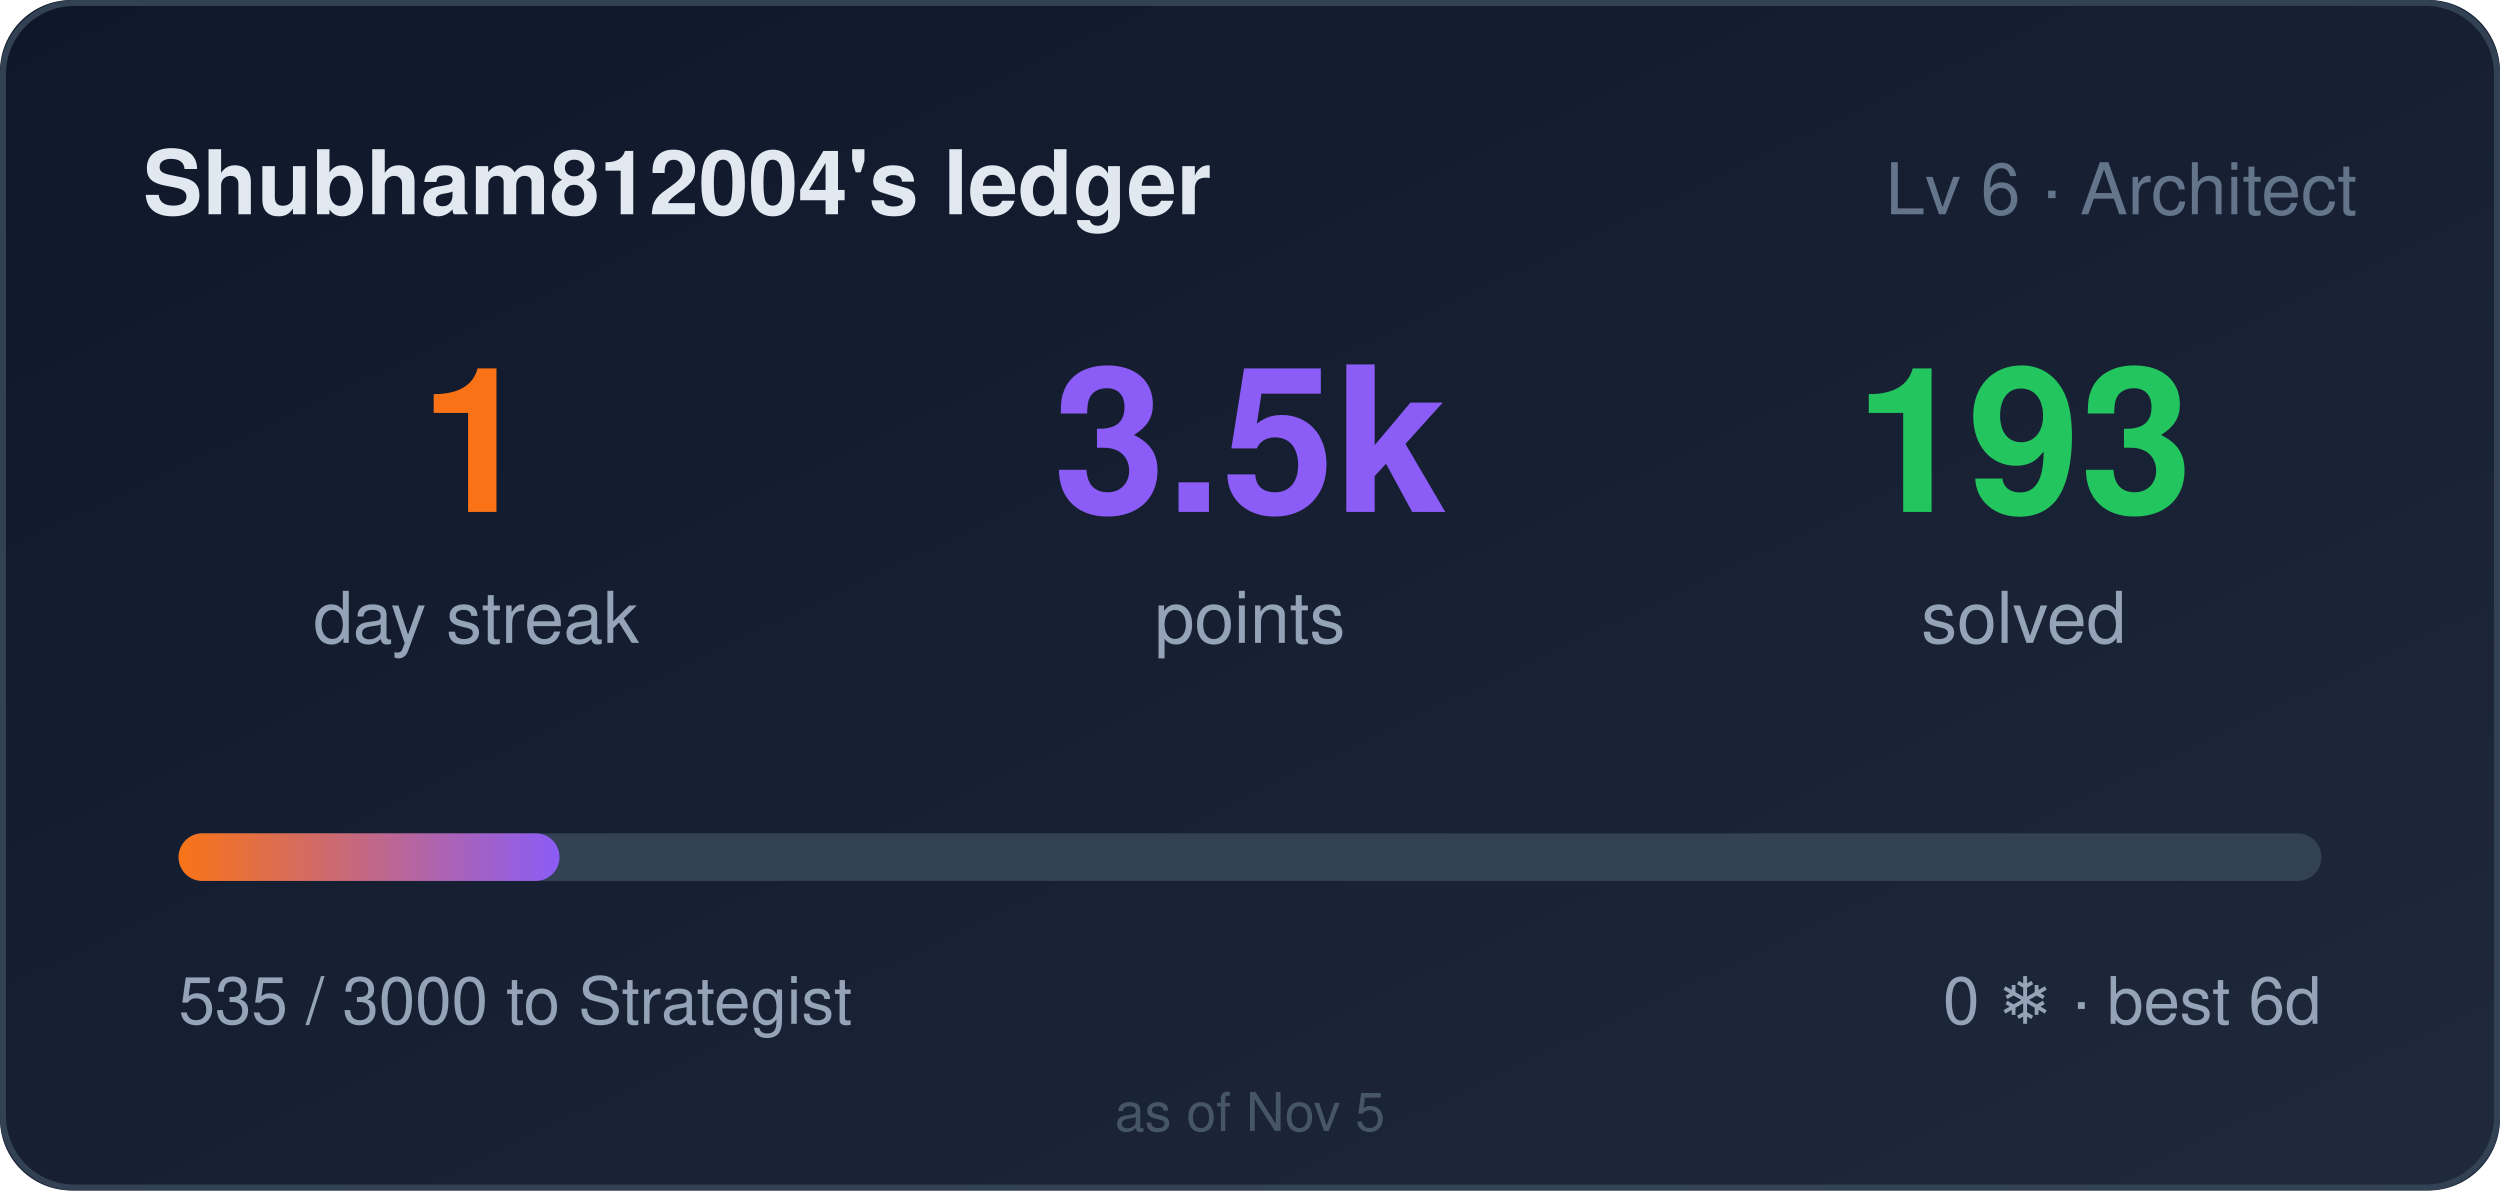
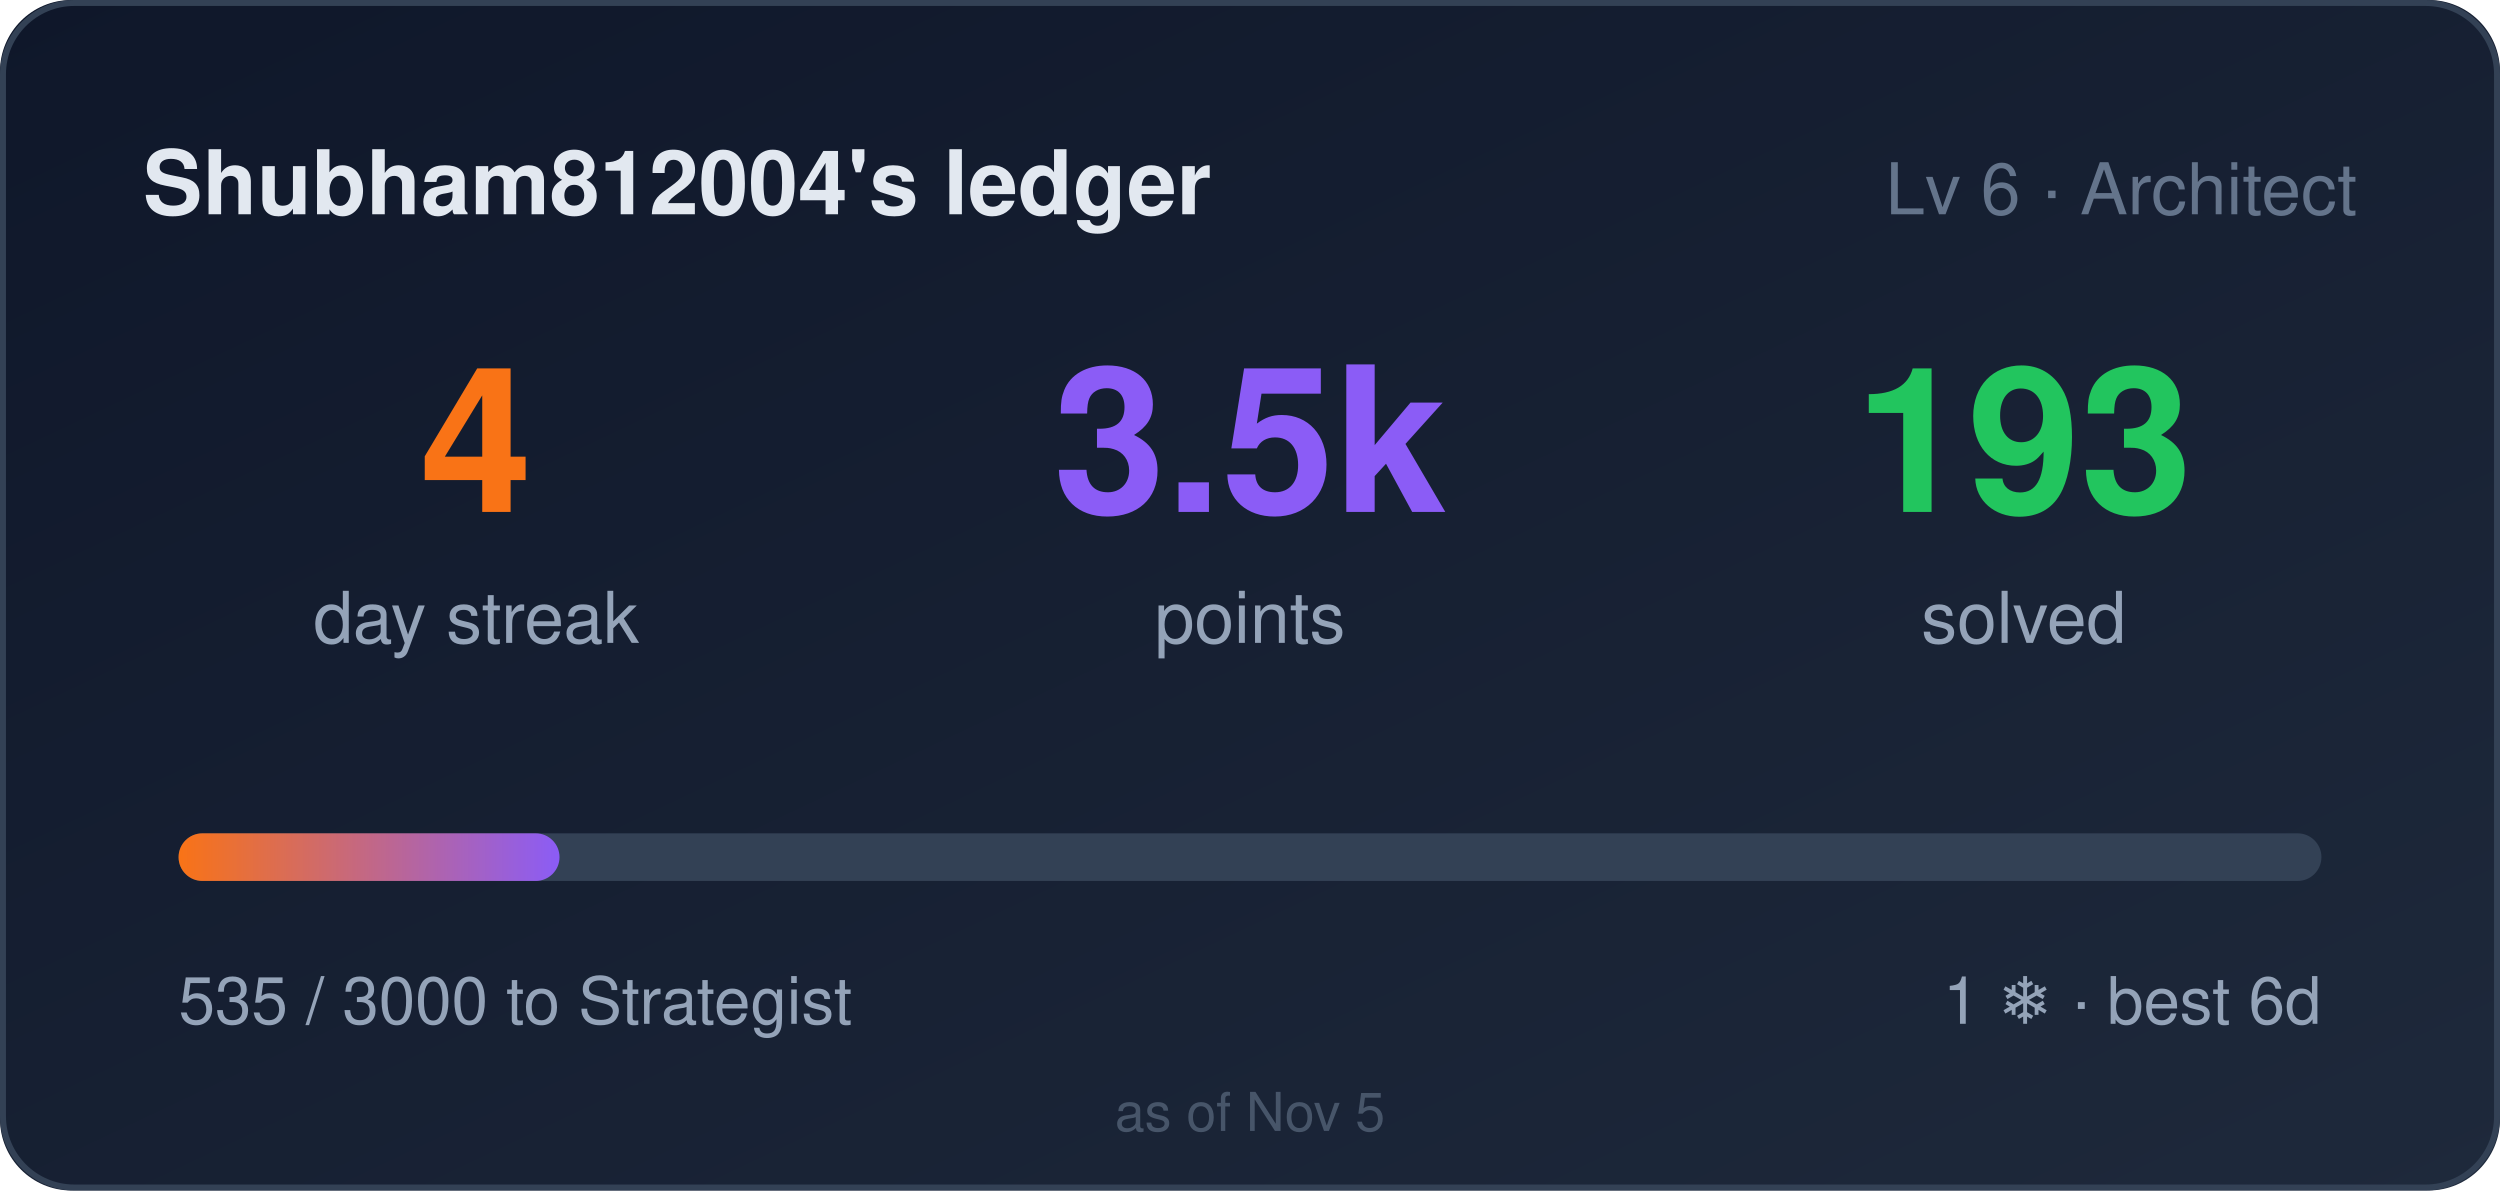
- <svg xmlns="http://www.w3.org/2000/svg" width="420" height="200" role="img" aria-label="Shubham812004's ledger: 1 day streak, 3535 points">
+ <svg xmlns="http://www.w3.org/2000/svg" width="420" height="200" role="img" aria-label="Shubham812004's ledger: 4 day streak, 3535 points">
  <style>
    .bar,.n{transform-box:fill-box}
    .bar{transform-origin:left center}
    @media (prefers-reduced-motion: no-preference){
      .bar{animation:cl-grow .9s cubic-bezier(.22,1,.36,1) both}
      .n{animation:cl-rise .5s ease-out both}
      .n2{animation-delay:.08s}
      .n3{animation-delay:.16s}
    }
    @keyframes cl-grow{from{transform:scaleX(0)}to{transform:scaleX(1)}}
    @keyframes cl-rise{from{opacity:0;transform:translateY(6px)}to{opacity:1;transform:none}}
  </style>
  <defs>
    <linearGradient id="bg" x1="0" y1="0" x2="1" y2="1">
      <stop offset="0" stop-color="#0f172a" />
      <stop offset="1" stop-color="#1e293b" />
    </linearGradient>
    <linearGradient id="bar" x1="0" y1="0" x2="1" y2="0">
      <stop offset="0" stop-color="#f97316" />
      <stop offset="1" stop-color="#8b5cf6" />
    </linearGradient>
  </defs>
  <rect width="420" height="200" rx="12" fill="url(#bg)" />
  <rect x="0.5" y="0.5" width="419" height="199" rx="12" fill="none" stroke="#334155" />
  <text x="24" y="36" fill="#e2e8f0" font-size="15" font-weight="600" font-family="Segoe UI,Helvetica,Arial,sans-serif">Shubham812004's ledger</text>
  <text x="396" y="36" fill="#64748b" font-size="12" text-anchor="end" font-family="Segoe UI,Helvetica,Arial,sans-serif">Lv 6 · Architect</text>
  <g font-family="Segoe UI,Helvetica,Arial,sans-serif">
-     <text class="n n1" x="80" y="86" fill="#f97316" font-size="34" font-weight="700" text-anchor="middle">1</text>
+     <text class="n n1" x="80" y="86" fill="#f97316" font-size="34" font-weight="700" text-anchor="middle">4</text>
    <text x="80" y="108" fill="#94a3b8" font-size="12" text-anchor="middle">day streak</text>
    <text class="n n2" x="210" y="86" fill="#8b5cf6" font-size="34" font-weight="700" text-anchor="middle">3.5k</text>
    <text x="210" y="108" fill="#94a3b8" font-size="12" text-anchor="middle">points</text>
    <text class="n n3" x="340" y="86" fill="#22c55e" font-size="34" font-weight="700" text-anchor="middle">193</text>
    <text x="340" y="108" fill="#94a3b8" font-size="12" text-anchor="middle">solved</text>
  </g>
  <rect x="30" y="140" width="360" height="8" rx="4" fill="#334155" />
  <rect class="bar" x="30" y="140" width="64" height="8" rx="4" fill="url(#bar)" />
  <text x="30" y="172" fill="#94a3b8" font-size="11" font-family="Segoe UI,Helvetica,Arial,sans-serif">535 / 3000 to Strategist</text>
-   <text x="390" y="172" fill="#94a3b8" font-size="11" text-anchor="end" font-family="Segoe UI,Helvetica,Arial,sans-serif">0 ❄ · best 6d</text>
+   <text x="390" y="172" fill="#94a3b8" font-size="11" text-anchor="end" font-family="Segoe UI,Helvetica,Arial,sans-serif">1 ❄ · best 6d</text>
  <text x="210" y="190" fill="#475569" font-size="9" text-anchor="middle" font-family="Segoe UI,Helvetica,Arial,sans-serif">as of Nov 5</text>
</svg>
